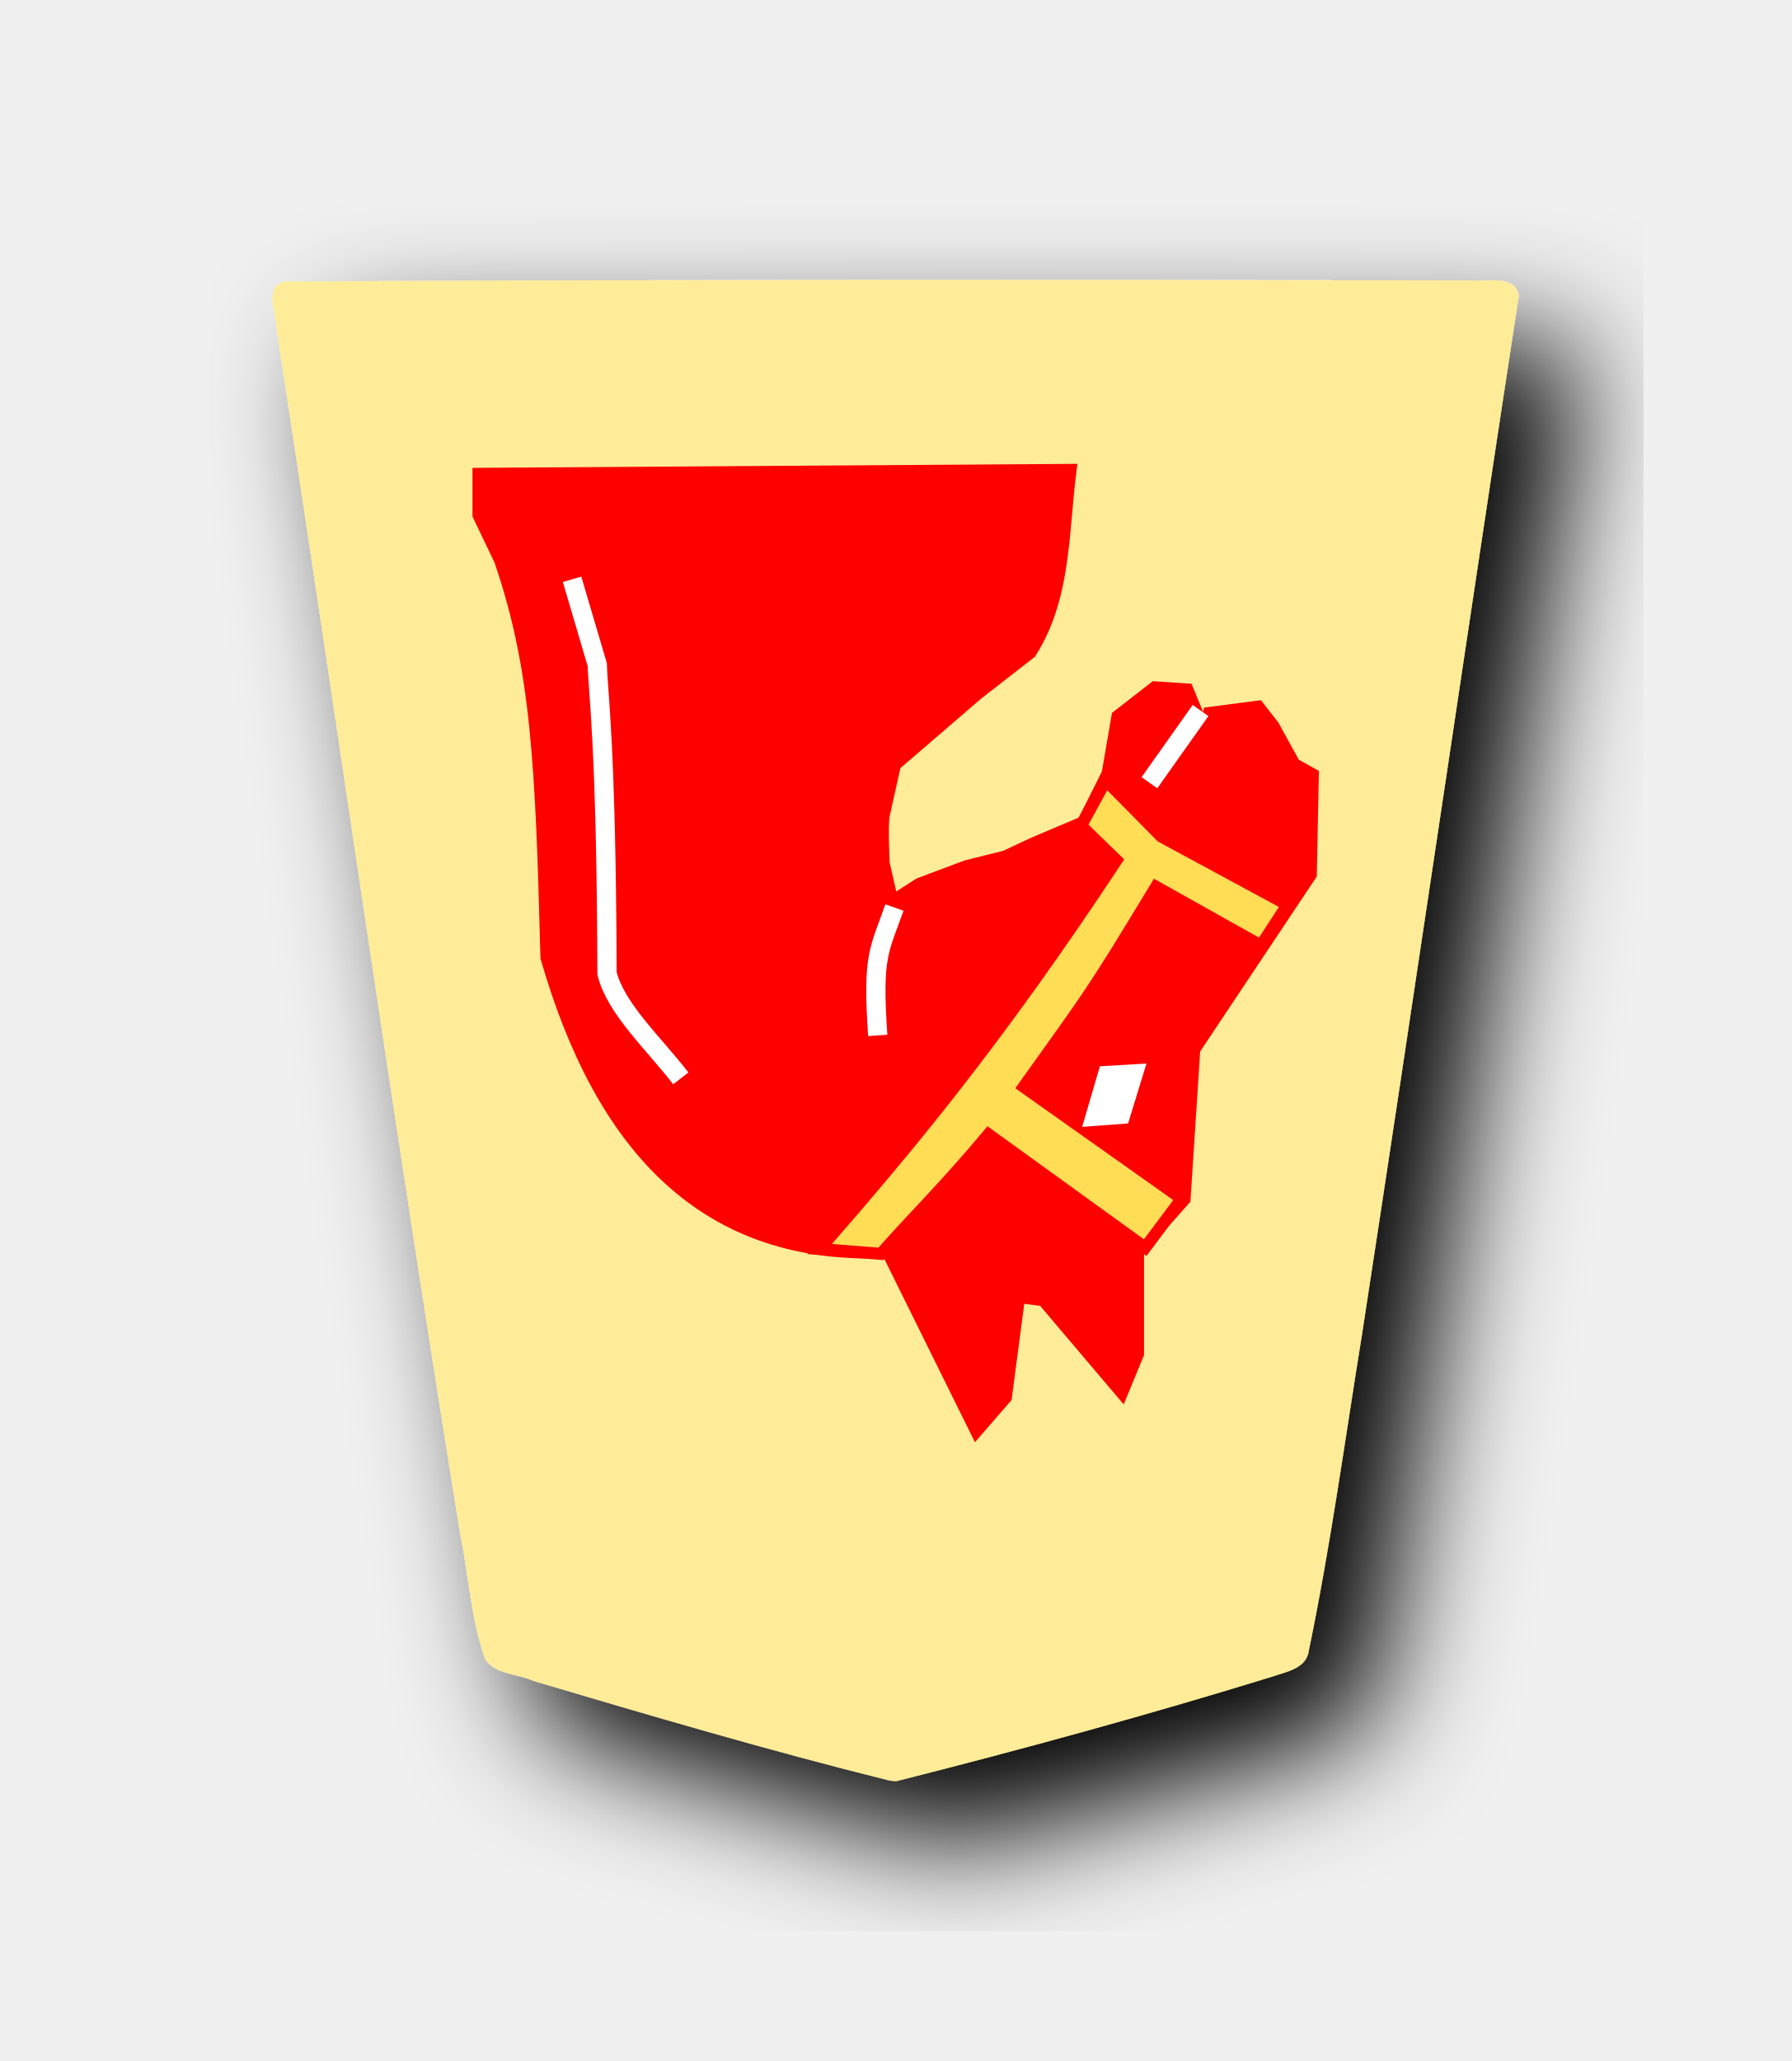
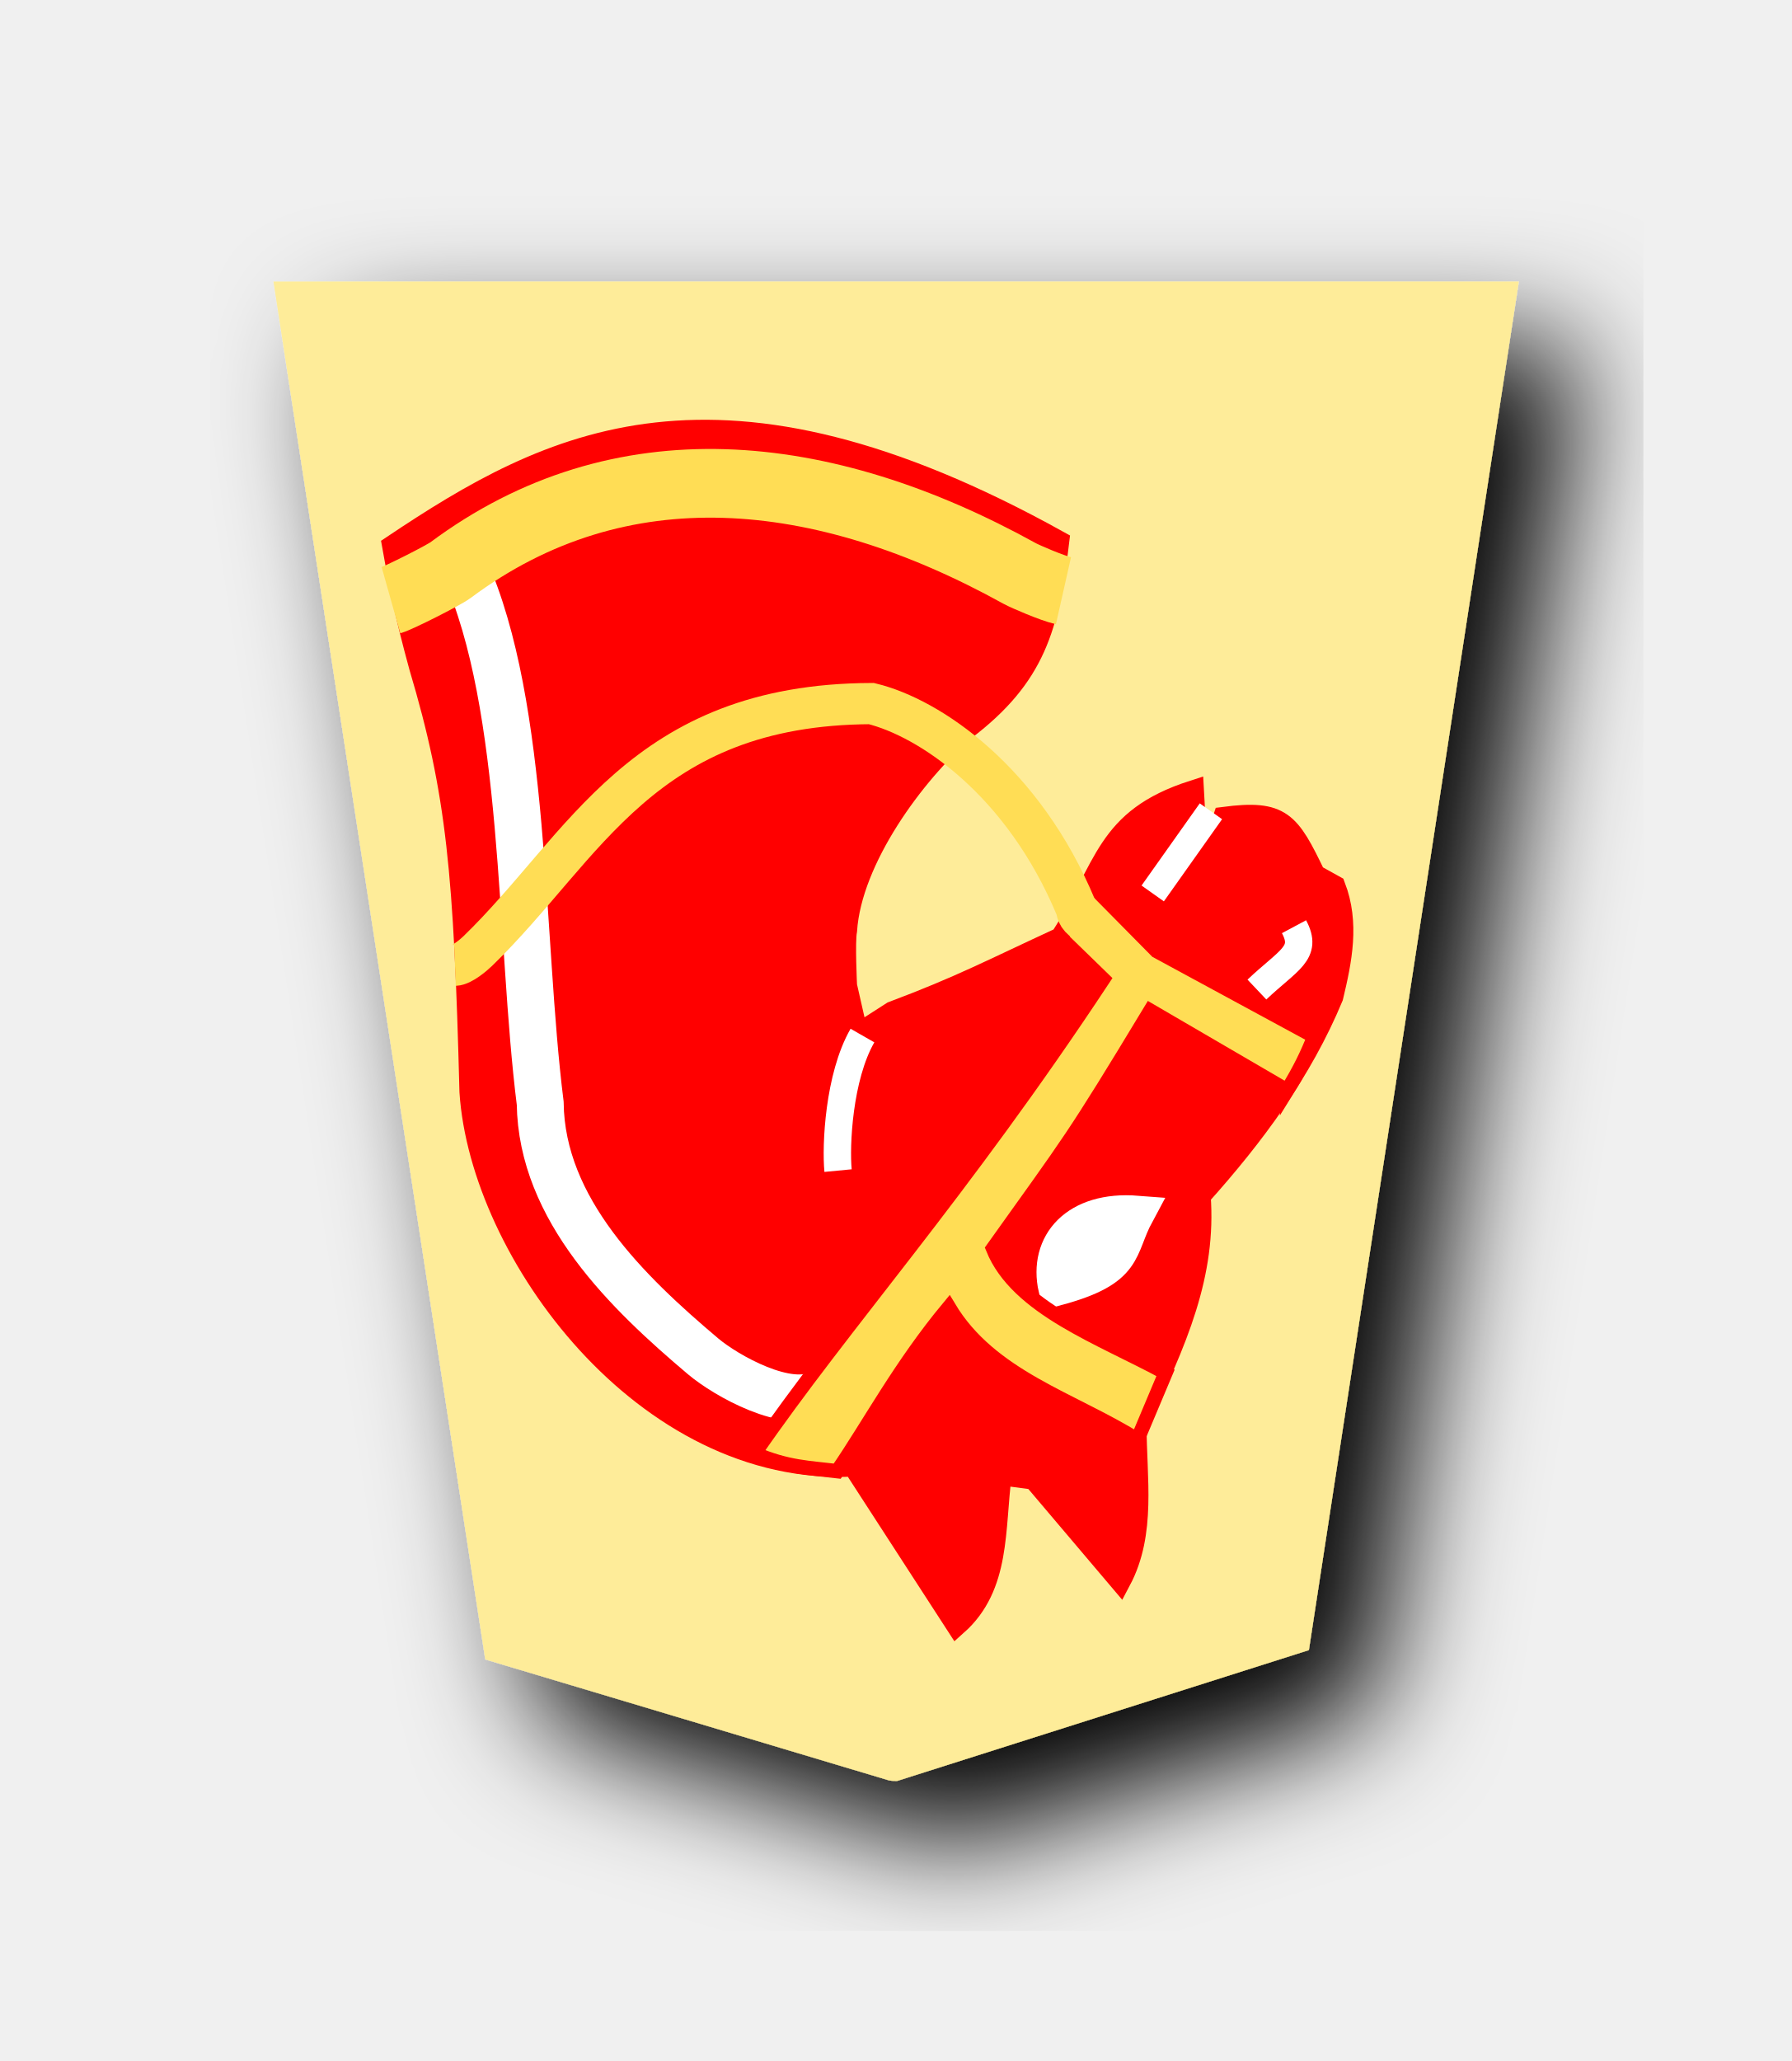
<svg xmlns="http://www.w3.org/2000/svg" width="52.157" height="60" version="1.1" id="svg1717">
  <defs id="defs1721">
    <filter style="color-interpolation-filters:sRGB" id="filter1552">
      <feFlood flood-opacity="0.498" flood-color="rgb(0,0,0)" result="flood" id="feFlood1542" />
      <feComposite in="flood" in2="SourceGraphic" operator="in" result="composite1" id="feComposite1544" />
      <feGaussianBlur in="composite1" stdDeviation="2.5" result="blur" id="feGaussianBlur1546" />
      <feOffset dx="4.57967e-15" dy="4.41314e-15" result="offset" id="feOffset1548" />
      <feComposite in="SourceGraphic" in2="offset" operator="over" result="composite2" id="feComposite1550" />
    </filter>
    <filter style="color-interpolation-filters:sRGB" id="filter1540">
      <feFlood flood-opacity="0.498" flood-color="rgb(0,0,0)" result="flood" id="feFlood1530" />
      <feComposite in="flood" in2="SourceGraphic" operator="in" result="composite1" id="feComposite1532" />
      <feGaussianBlur in="composite1" stdDeviation="2.5" result="blur" id="feGaussianBlur1534" />
      <feOffset dx="4.57967e-15" dy="4.41314e-15" result="offset" id="feOffset1536" />
      <feComposite in="SourceGraphic" in2="offset" operator="over" result="composite2" id="feComposite1538" />
    </filter>
    <filter id="drop-shadow-9">
      <feGaussianBlur in="SourceAlpha" result="blur" stdDeviation="2" id="feGaussianBlur5056" />
      <feOffset result="offsetBlur" dx="2" dy="2" id="feOffset5058" />
      <feBlend in="SourceGraphic" in2="offsetBlur" mode="normal" id="feBlend5060" />
    </filter>
    <filter id="drop-shadow-2">
      <feGaussianBlur in="SourceAlpha" result="blur" stdDeviation="2" id="feGaussianBlur6807" />
      <feOffset result="offsetBlur" dx="2" dy="2" id="feOffset6809" />
      <feBlend in="SourceGraphic" in2="offsetBlur" mode="normal" id="feBlend6811" />
    </filter>
    <filter id="drop-shadow-2-8">
      <feGaussianBlur in="SourceAlpha" result="blur" stdDeviation="2" id="feGaussianBlur6807-2" />
      <feOffset result="offsetBlur" dx="2" dy="2" id="feOffset6809-8" />
      <feBlend in="SourceGraphic" in2="offsetBlur" mode="normal" id="feBlend6811-0" />
    </filter>
    <filter id="drop-shadow-6">
      <feGaussianBlur in="SourceAlpha" result="blur" stdDeviation="2" id="feGaussianBlur5056-9" />
      <feOffset result="offsetBlur" dx="2" dy="2" id="feOffset5058-0" />
      <feBlend in="SourceGraphic" in2="offsetBlur" mode="normal" id="feBlend5060-9" />
    </filter>
    <filter id="drop-shadow-27">
      <feGaussianBlur in="SourceAlpha" result="blur" stdDeviation="2" id="feGaussianBlur5056-5" />
      <feOffset result="offsetBlur" dx="2" dy="2" id="feOffset5058-6" />
      <feBlend in="SourceGraphic" in2="offsetBlur" mode="normal" id="feBlend5060-96" />
    </filter>
    <filter id="drop-shadow-2-88">
      <feGaussianBlur in="SourceAlpha" result="blur" stdDeviation="2" id="feGaussianBlur6807-1" />
      <feOffset result="offsetBlur" dx="2" dy="2" id="feOffset6809-5" />
      <feBlend in="SourceGraphic" in2="offsetBlur" mode="normal" id="feBlend6811-7" />
    </filter>
    <filter id="drop-shadow-2-6">
      <feGaussianBlur in="SourceAlpha" result="blur" stdDeviation="2" id="feGaussianBlur6807-4" />
      <feOffset result="offsetBlur" dx="2" dy="2" id="feOffset6809-6" />
      <feBlend in="SourceGraphic" in2="offsetBlur" mode="normal" id="feBlend6811-8" />
    </filter>
    <filter id="drop-shadow-62">
      <feGaussianBlur in="SourceAlpha" result="blur" stdDeviation="2" id="feGaussianBlur5056-7" />
      <feOffset result="offsetBlur" dx="2" dy="2" id="feOffset5058-9" />
      <feBlend in="SourceGraphic" in2="offsetBlur" mode="normal" id="feBlend5060-1" />
    </filter>
    <filter id="drop-shadow-1">
      <feGaussianBlur in="SourceAlpha" result="blur" stdDeviation="2" id="feGaussianBlur5056-0" />
      <feOffset result="offsetBlur" dx="2" dy="2" id="feOffset5058-7" />
      <feBlend in="SourceGraphic" in2="offsetBlur" mode="normal" id="feBlend5060-4" />
    </filter>
    <filter id="drop-shadow-2-67">
      <feGaussianBlur in="SourceAlpha" result="blur" stdDeviation="2" id="feGaussianBlur6807-7" />
      <feOffset result="offsetBlur" dx="2" dy="2" id="feOffset6809-4" />
      <feBlend in="SourceGraphic" in2="offsetBlur" mode="normal" id="feBlend6811-74" />
    </filter>
    <filter id="drop-shadow-2-86">
      <feGaussianBlur in="SourceAlpha" result="blur" stdDeviation="2" id="feGaussianBlur6807-6" />
      <feOffset result="offsetBlur" dx="2" dy="2" id="feOffset6809-9" />
      <feBlend in="SourceGraphic" in2="offsetBlur" mode="normal" id="feBlend6811-1" />
    </filter>
    <filter id="drop-shadow-22">
      <feGaussianBlur in="SourceAlpha" result="blur" stdDeviation="2" id="feGaussianBlur5056-0-5" />
      <feOffset result="offsetBlur" dx="2" dy="2" id="feOffset5058-0-0" />
      <feBlend in="SourceGraphic" in2="offsetBlur" mode="normal" id="feBlend5060-0" />
    </filter>
    <filter id="drop-shadow-2-8-6">
      <feGaussianBlur in="SourceAlpha" result="blur" stdDeviation="2" id="feGaussianBlur6807-40" />
      <feOffset result="offsetBlur" dx="2" dy="2" id="feOffset6809-4-3" />
      <feBlend in="SourceGraphic" in2="offsetBlur" mode="normal" id="feBlend6811-3" />
    </filter>
    <filter id="drop-shadow-5">
      <feGaussianBlur in="SourceAlpha" result="blur" stdDeviation="2" id="feGaussianBlur5056-6" />
      <feOffset result="offsetBlur" dx="2" dy="2" id="feOffset5058-2" />
      <feBlend in="SourceGraphic" in2="offsetBlur" mode="normal" id="feBlend5060-8" />
    </filter>
    <filter id="drop-shadow-5-9">
      <feGaussianBlur in="SourceAlpha" result="blur" stdDeviation="2" id="feGaussianBlur5056-6-0" />
      <feOffset result="offsetBlur" dx="2" dy="2" id="feOffset5058-2-0" />
      <feBlend in="SourceGraphic" in2="offsetBlur" mode="normal" id="feBlend5060-8-3" />
    </filter>
    <filter id="drop-shadow-2-84">
      <feGaussianBlur in="SourceAlpha" result="blur" stdDeviation="2" id="feGaussianBlur6807-9" />
      <feOffset result="offsetBlur" dx="2" dy="2" id="feOffset6809-5-9" />
      <feBlend in="SourceGraphic" in2="offsetBlur" mode="normal" id="feBlend6811-1-9" />
    </filter>
    <filter id="drop-shadow-2-84-4">
      <feGaussianBlur in="SourceAlpha" result="blur" stdDeviation="2" id="feGaussianBlur6807-9-5" />
      <feOffset result="offsetBlur" dx="2" dy="2" id="feOffset6809-5-7" />
      <feBlend in="SourceGraphic" in2="offsetBlur" mode="normal" id="feBlend6811-1-1" />
    </filter>
    <filter id="drop-shadow-5-1">
      <feGaussianBlur in="SourceAlpha" result="blur" stdDeviation="2" id="feGaussianBlur5056-6-9" />
      <feOffset result="offsetBlur" dx="2" dy="2" id="feOffset5058-2-6" />
      <feBlend in="SourceGraphic" in2="offsetBlur" mode="normal" id="feBlend5060-8-9" />
    </filter>
    <filter id="drop-shadow-5-1-3">
      <feGaussianBlur in="SourceAlpha" result="blur" stdDeviation="2" id="feGaussianBlur5056-6-9-6" />
      <feOffset result="offsetBlur" dx="2" dy="2" id="feOffset5058-2-6-1" />
      <feBlend in="SourceGraphic" in2="offsetBlur" mode="normal" id="feBlend5060-8-9-7" />
    </filter>
    <filter id="drop-shadow-2-84-1">
      <feGaussianBlur in="SourceAlpha" result="blur" stdDeviation="2" id="feGaussianBlur6807-9-0" />
      <feOffset result="offsetBlur" dx="2" dy="2" id="feOffset6809-5-3" />
      <feBlend in="SourceGraphic" in2="offsetBlur" mode="normal" id="feBlend6811-1-0" />
    </filter>
-     <filter id="drop-shadow-2-84-1-0">
-       <feGaussianBlur in="SourceAlpha" result="blur" stdDeviation="2" id="feGaussianBlur6807-9-0-0" />
-       <feOffset result="offsetBlur" dx="2" dy="2" id="feOffset6809-5-3-6" />
-       <feBlend in="SourceGraphic" in2="offsetBlur" mode="normal" id="feBlend6811-1-0-3" />
+     <filter id="drop-shadow-5-1-1">
+       <feGaussianBlur in="SourceAlpha" result="blur" stdDeviation="2" id="feGaussianBlur5056-6-9-2" />
+       <feOffset result="offsetBlur" dx="2" dy="2" id="feOffset5058-2-6-6" />
+       <feBlend in="SourceGraphic" in2="offsetBlur" mode="normal" id="feBlend5060-8-9-3" />
+     </filter>
+     <filter id="drop-shadow-5-1-7">
+       <feGaussianBlur in="SourceAlpha" result="blur" stdDeviation="2" id="feGaussianBlur5056-6-9-8" />
+       <feOffset result="offsetBlur" dx="2" dy="2" id="feOffset5058-2-6-60" />
+       <feBlend in="SourceGraphic" in2="offsetBlur" mode="normal" id="feBlend5060-8-9-9" />
    </filter>
  </defs>
  <filter id="drop-shadow">
    <feGaussianBlur in="SourceAlpha" result="blur" stdDeviation="2" id="feGaussianBlur1692" />
    <feOffset result="offsetBlur" dx="2" dy="2" id="feOffset1694" />
    <feBlend in="SourceGraphic" in2="offsetBlur" mode="normal" id="feBlend1696" />
  </filter>
-   <g style="display:inline" id="g8474" transform="translate(-277.3282,-213.1056)">
-     <g style="display:inline;filter:url(#drop-shadow-2-84-1-0)" transform="matrix(0.8941828,0,0,0.8941828,188.5842,194.6385)" id="g7940">
-       <g transform="rotate(180,45.5785,23.8125)" id="g7938">
-         <path style="fill:#feec99" d="m -37.299,-31.01 c -4.096,1.034 -8.171,2.152 -12.208,3.395 -0.467,0.163 -1.13,0.263 -1.201,0.865 -0.709,3.416 -1.178,6.885 -1.737,10.331 -1.73,11.255 -3.378,22.528 -5.1,33.78 0.155,0.682 1.013,0.424 1.51,0.48 12.894,0.025 25.788,0.03 38.68,-0.033 0.672,-0.156 0.28,-0.952 0.279,-1.409 -2.011,-13.12 -3.876,-26.263 -5.998,-39.366 -0.277,-1.356 -0.348,-2.782 -0.816,-4.087 -0.347,-0.497 -1.073,-0.468 -1.588,-0.704 -3.832,-1.137 -7.673,-2.267 -11.55,-3.231 -0.09,-0.017 -0.18,-0.032 -0.271,-0.021 z" id="path7936" />
+   <g style="display:inline" id="g8422" transform="translate(-275.8711,-153.1411)">
+     <g id="g6832-4-7" transform="matrix(0.8941828,0,0,0.8941828,187.1271,134.674)" style="display:inline;filter:url(#drop-shadow-2-84-1)">
+       <g id="g6830-3-9" transform="rotate(180,45.5785,23.8125)">
+         <path id="path6814-84-3" d="m -37.299,-31.01 -13.409,4.26 -6.837,44.558 40.553,5e-6 -6.898,-44.862 -13.138,-3.935 c -0.093,-0.026 -0.193,-0.015 -0.271,-0.021 z" style="fill:#feec99" />
      </g>
    </g>
-     <g id="g7624-3" transform="matrix(-0.7005504,0,0,-0.7005504,574.2896,297.6549)" style="display:inline;fill:#ff0000">
-       <g id="g7620-1" transform="matrix(0.5770575,0,0,0.5770575,442.0274,27.09883)" style="fill:#ff0000;stroke-width:1.386;stroke-miterlimit:4;stroke-dasharray:none">
-         <path id="path7610-6" d="m -112.144,62.364 -0.979,2.377 v 7.411 l -3.356,3.775 -0.699,10.767 -8.39,12.585 -0.14,6.992 1.258,0.699 1.538,2.797 0.979,1.258 3.216,-0.419 0.699,-3.496 0.979,-1.678 -0.699,4.475 0.979,2.377 2.097,0.14 2.517,-1.958 0.699,-4.055 1.818,-3.636 3.636,-1.538 2.097,-0.979 2.797,-0.699 3.356,-1.258 1.958,-1.258 2.936,-4.894 -2.657,4.754 0.699,3.076 c 0,0 0.14,2.797 0,3.496 -0.14,0.699 -0.839,3.775 -0.839,3.775 l -6.013,5.174 -3.775,2.936 c -2.415,3.807 -2.26,8.363 -2.797,12.725 l 42.089,-0.28 v -2.657 l -1.538,-3.216 c -2.688,-7.818 -2.996,-14.833 -3.356,-28.665 -3.891,-13.476 -11.271,-21.647 -24.47,-20.975 l -6.292,-12.725 -1.818,2.097 -0.979,7.411 -2.097,-0.28 z" style="fill:#ff0000;stroke:#ff0000;stroke-width:1.386;stroke-linecap:butt;stroke-linejoin:miter;stroke-miterlimit:4;stroke-dasharray:none;stroke-opacity:1" />
-         <path id="path7612-1" d="m -95.839,96.831 c 1.104,-3.11 1.598,-3.464 1.203,-9.209" style="fill:#ff0000;stroke:#ffffff;stroke-width:1.386;stroke-linecap:butt;stroke-linejoin:miter;stroke-miterlimit:4;stroke-dasharray:none;stroke-opacity:1" />
-         <path id="path7614-1" d="m -122.237,94.093 7.555,4.232 c 4.768,-7.891 4.79,-7.756 9.534,-14.403 l -11.383,-8.06 2.631,-3.523 11.288,8.155 c 2.936,-3.531 5.477,-6.029 7.75,-8.602 l 4.417,0.348 c -6.497,7.444 -12.732,14.897 -21.385,27.997 l 2.554,2.484 -1.789,3.271 -4.004,-4.053 -9.079,-4.908 z" style="fill:#ffdd55;fill-opacity:1;stroke:#ff0000;stroke-width:0.866;stroke-linecap:butt;stroke-linejoin:miter;stroke-miterlimit:4;stroke-dasharray:none;stroke-opacity:1" />
-         <path id="path7616-2" d="m -110.304,81.801 -1.84,0.14 -0.892,2.905 1.871,-0.108 z" style="fill:#ffffff;stroke:#ffffff;stroke-width:1.386;stroke-linecap:butt;stroke-linejoin:miter;stroke-miterlimit:4;stroke-dasharray:none;stroke-opacity:1" />
-         <path id="path7618-0" d="m -80.451,84.53 c 1.985,2.564 4.656,4.987 5.314,7.551 0.047,16.485 0.653,20.229 0.699,22.233 l 1.818,6.153" style="fill:#ff0000;stroke:#ffffff;stroke-width:1.386;stroke-linecap:butt;stroke-linejoin:miter;stroke-miterlimit:4;stroke-dasharray:none;stroke-opacity:1" />
+     <g transform="rotate(-180,164.0141,106.7898)" id="g45515">
+       <g transform="matrix(1.138358,0,0,1.138358,-2.681382,-8.614948)" id="g12482-5">
+         <g style="display:inline" id="g8333-0" transform="matrix(0.7005504,0,0,0.7005504,-244.8044,-23.95103)">
+           <g style="stroke-width:1.386;stroke-miterlimit:4;stroke-dasharray:none" transform="matrix(0.5770575,0,0,0.5770575,442.0274,27.09883)" id="g8329-7">
+             <path style="fill:#ff0000;stroke:#ff0000;stroke-width:1.386;stroke-linecap:butt;stroke-linejoin:miter;stroke-miterlimit:4;stroke-dasharray:none;stroke-opacity:1" d="m -112.144,62.364 c -1.6,3.019 -0.979,6.472 -0.979,9.788 -2.637,5.433 -4.421,9.611 -4.055,14.542 -3.426,3.817 -6.439,7.882 -8.39,12.585 -0.556,2.331 -1.037,4.661 -0.14,6.992 l 1.258,0.699 c 1.623,3.364 2.101,4.109 5.733,3.636 2.001,-6.201 1.731,-2.138 1.958,1.678 5.562,-1.791 5.436,-4.784 8.354,-9.286 4.416,-2.04 6.332,-3.073 10.663,-4.697 l 1.958,-1.258 2.936,-4.894 -2.657,4.754 0.699,3.076 c 0,0 0.14,2.797 0,3.496 -0.295,4.507 -4.288,9.949 -7.519,12.729 -4.418,3.365 -5.27,6.49 -5.905,11.881 21.57,11.971 32.153,6.364 42.089,-0.28 -0.435,-2.472 -0.771,-4.234 -1.702,-7.638 -2.388,-8.008 -2.832,-13.068 -3.192,-26.9 -0.667,-10.141 -11.049,-24.316 -24.248,-23.643 l -6.515,-10.056 c -2.743,2.442 -2.342,6.067 -2.797,9.508 l -2.097,-0.28 z" id="path8321-9" />
+             <path style="fill:none;stroke:#ffffff;stroke-width:1.732;stroke-linecap:butt;stroke-linejoin:miter;stroke-miterlimit:4;stroke-dasharray:none;stroke-opacity:1" d="m -95.839,96.831 c 1.504,-2.624 1.695,-6.973 1.543,-8.544" id="path8323-1" />
+             <path style="fill:#ffffff;stroke:#ffffff;stroke-width:2.236;stroke-linecap:butt;stroke-linejoin:miter;stroke-miterlimit:4;stroke-dasharray:none;stroke-opacity:1" d="m -108.086,80.845 c -4.597,1.233 -3.885,2.46 -5.113,4.739 3.794,0.296 5.742,-1.934 5.113,-4.739 z" id="path8325-1" />
+             <path style="fill:none;stroke:#ffffff;stroke-width:2.968;stroke-linecap:butt;stroke-linejoin:miter;stroke-miterlimit:4;stroke-dasharray:none;stroke-opacity:1" d="m -93.159,74.22 c 1.994,-1.137 5.955,1.095 7.399,2.315 4.785,4.041 10.223,9.278 10.309,16.017 1.316,10.47 0.825,25.073 4.797,33.888" id="path8327-9" />
+           </g>
+           <path id="path8331-3" d="m 374,91.163 2.125,-3" style="fill:none;stroke:#ffffff;stroke-width:0.999;stroke-linecap:butt;stroke-linejoin:miter;stroke-miterlimit:4;stroke-dasharray:none;stroke-opacity:1" />
+         </g>
+         <path id="path8331-6-1" d="m 15.076,36.961 c -0.362,-0.676 0.138,-0.84 0.949,-1.607" style="display:inline;fill:none;stroke:#ffffff;stroke-width:0.7;stroke-linecap:butt;stroke-linejoin:miter;stroke-miterlimit:4;stroke-dasharray:none;stroke-opacity:1" />
      </g>
-       <path style="fill:#ff0000;stroke:#ffffff;stroke-width:0.8;stroke-linecap:butt;stroke-linejoin:miter;stroke-miterlimit:4;stroke-dasharray:none;stroke-opacity:1" d="m 374,91.163 2.125,-3" id="path7622-8" />
+       <path style="display:inline;fill:#ffdd55;fill-opacity:1;stroke:#ff0000;stroke-width:0.417;stroke-linecap:butt;stroke-linejoin:miter;stroke-miterlimit:4;stroke-dasharray:none;stroke-opacity:1" d="m 14.683,28.695 3.981,2.321 c 2.292,-3.793 2.303,-3.728 4.583,-6.924 C 22.543,22.349 20.115,21.501 18.221,20.472 l 0.82,-1.948 c 1.904,1.19 4.275,1.825 5.49,3.857 1.411,-1.697 2.315,-3.407 3.249,-4.771 0.808,0.098 1.456,0.103 2.409,0.517 -2.615,3.801 -5.993,7.511 -10.153,13.808 l 1.228,1.194 -0.86,1.572 -1.925,-1.949 -4.587,-2.486 c 0.187,-0.486 0.435,-1.001 0.791,-1.572 z" id="path8339" />
+       <path id="path17735" d="m 21.193,43.242 c 0.333,0.075 1.114,0.413 1.273,0.5 5.753,3.181 11.644,3.772 16.573,0.099 0.21,-0.156 1.518,-0.815 1.735,-0.876" style="fill:none;stroke:#ffdd55;stroke-width:2;stroke-linecap:butt;stroke-linejoin:miter;stroke-miterlimit:4;stroke-dasharray:none;stroke-opacity:1" />
+       <path id="path17737" d="m 20.526,33.571 c 0.311,0.217 0.257,0.337 0.3,0.44 1.541,3.702 4.262,5.531 5.96,5.945 6.677,-0.028 8.327,-4.171 11.46,-7.204 0.129,-0.125 0.463,-0.406 0.664,-0.414" style="fill:none;stroke:#ffdd55;stroke-width:1.2;stroke-linecap:butt;stroke-linejoin:miter;stroke-miterlimit:4;stroke-dasharray:none;stroke-opacity:1" />
    </g>
  </g>
</svg>
